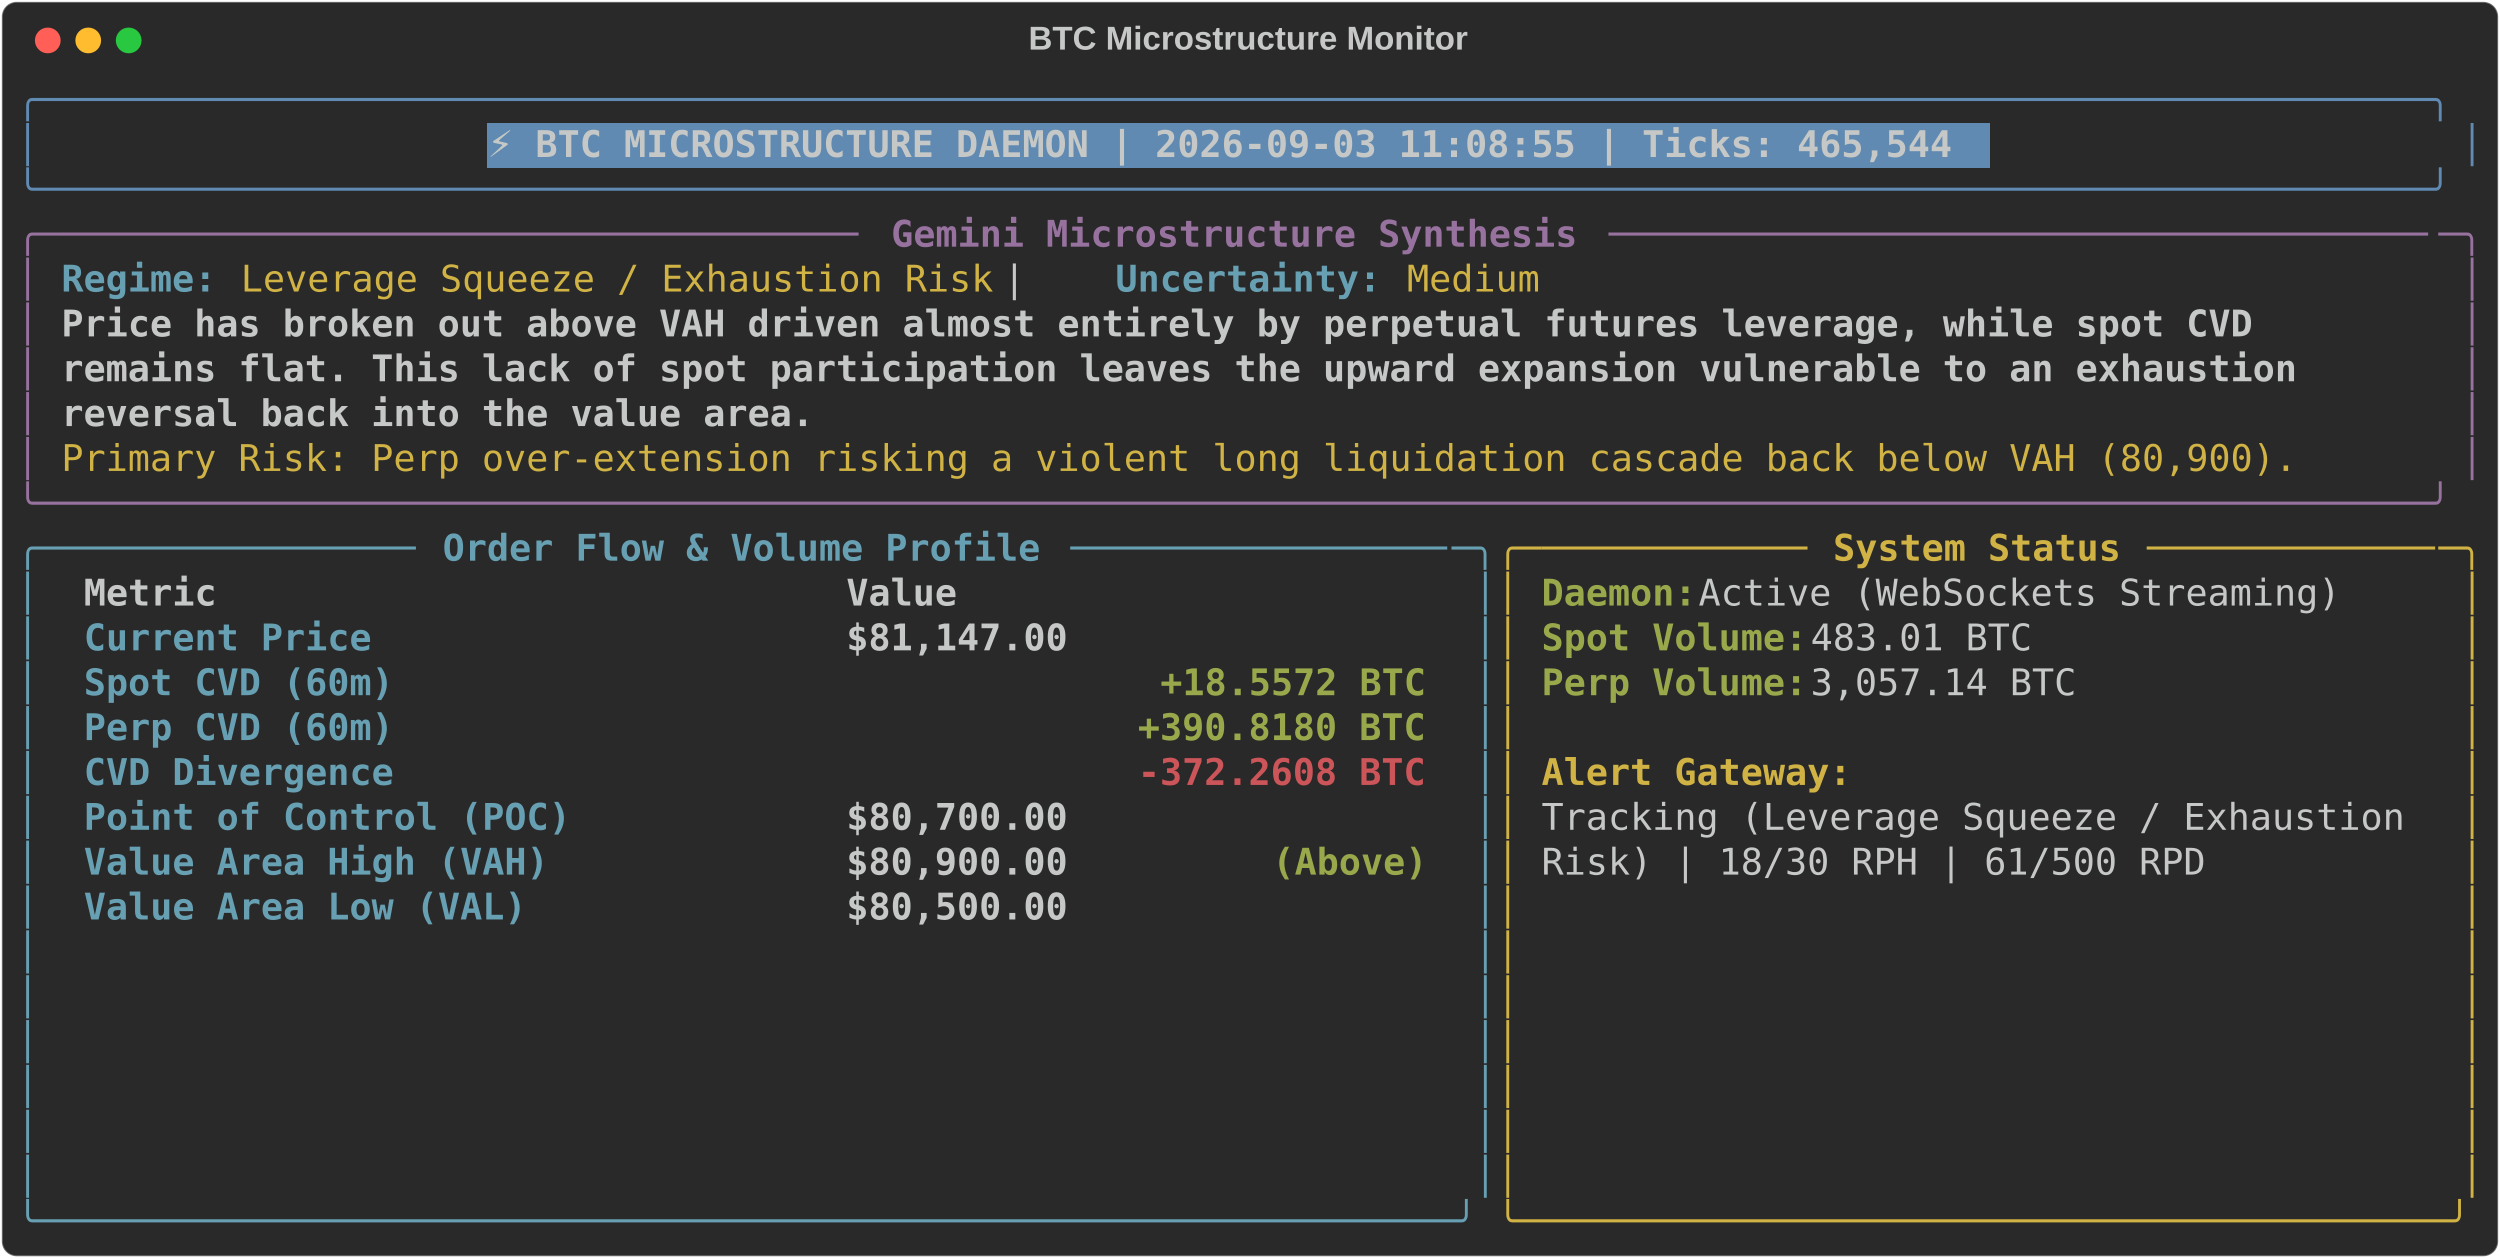
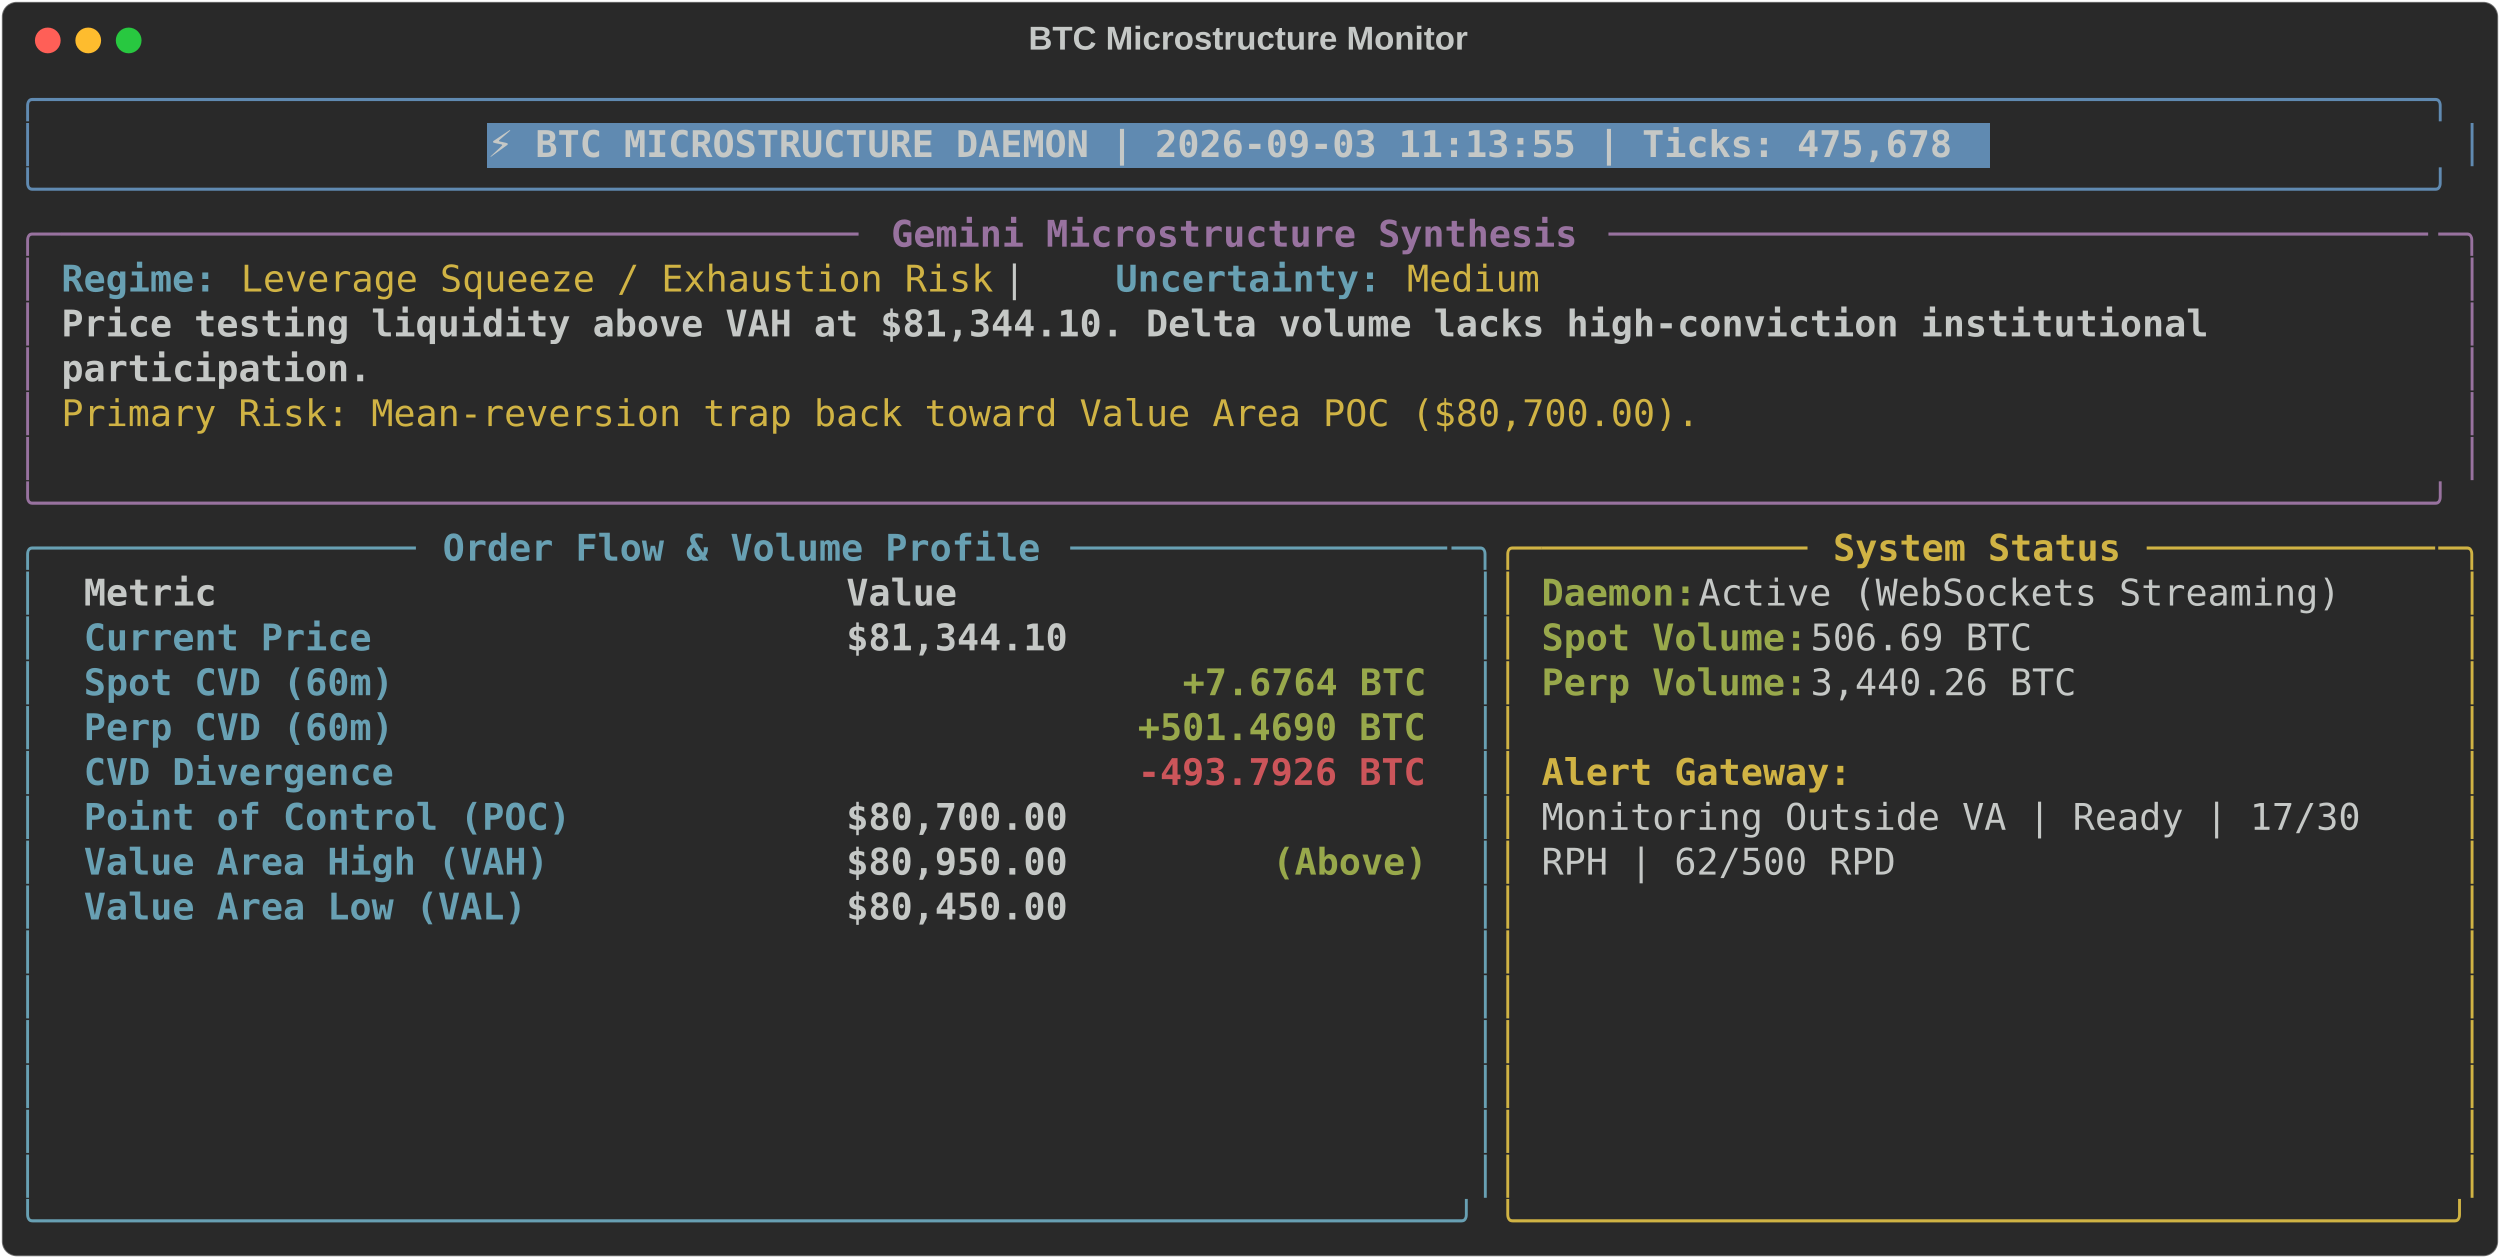
<svg xmlns="http://www.w3.org/2000/svg" class="rich-terminal" viewBox="0 0 1360 684.4">
  <style>

    @font-face {
        font-family: "Fira Code";
        src: local("FiraCode-Regular"),
                url("https://cdnjs.cloudflare.com/ajax/libs/firacode/6.2.0/woff2/FiraCode-Regular.woff2") format("woff2"),
                url("https://cdnjs.cloudflare.com/ajax/libs/firacode/6.2.0/woff/FiraCode-Regular.woff") format("woff");
        font-style: normal;
        font-weight: 400;
    }
    @font-face {
        font-family: "Fira Code";
        src: local("FiraCode-Bold"),
                url("https://cdnjs.cloudflare.com/ajax/libs/firacode/6.2.0/woff2/FiraCode-Bold.woff2") format("woff2"),
                url("https://cdnjs.cloudflare.com/ajax/libs/firacode/6.2.0/woff/FiraCode-Bold.woff") format("woff");
        font-style: bold;
        font-weight: 700;
    }

-     .terminal-2998197828-matrix {
+     .terminal-2715262587-matrix {
        font-family: Fira Code, monospace;
        font-size: 20px;
        line-height: 24.4px;
        font-variant-east-asian: full-width;
    }

-     .terminal-2998197828-title {
+     .terminal-2715262587-title {
        font-size: 18px;
        font-weight: bold;
        font-family: arial;
    }

-     .terminal-2998197828-r1 { fill: #608ab1 }
- .terminal-2998197828-r2 { fill: #c5c8c6 }
- .terminal-2998197828-r3 { fill: #c5c8c6;font-weight: bold }
- .terminal-2998197828-r4 { fill: #98729f }
- .terminal-2998197828-r5 { fill: #98729f;font-weight: bold }
- .terminal-2998197828-r6 { fill: #68a0b3;font-weight: bold }
- .terminal-2998197828-r7 { fill: #d0b344 }
- .terminal-2998197828-r8 { fill: #68a0b3 }
- .terminal-2998197828-r9 { fill: #d0b344;font-weight: bold }
- .terminal-2998197828-r10 { fill: #98a84b;font-weight: bold }
- .terminal-2998197828-r11 { fill: #cc555a;font-weight: bold }
+     .terminal-2715262587-r1 { fill: #608ab1 }
+ .terminal-2715262587-r2 { fill: #c5c8c6 }
+ .terminal-2715262587-r3 { fill: #c5c8c6;font-weight: bold }
+ .terminal-2715262587-r4 { fill: #98729f }
+ .terminal-2715262587-r5 { fill: #98729f;font-weight: bold }
+ .terminal-2715262587-r6 { fill: #68a0b3;font-weight: bold }
+ .terminal-2715262587-r7 { fill: #d0b344 }
+ .terminal-2715262587-r8 { fill: #68a0b3 }
+ .terminal-2715262587-r9 { fill: #d0b344;font-weight: bold }
+ .terminal-2715262587-r10 { fill: #98a84b;font-weight: bold }
+ .terminal-2715262587-r11 { fill: #cc555a;font-weight: bold }
    </style>
  <defs>
-     <clipPath id="terminal-2998197828-clip-terminal">
+     <clipPath id="terminal-2715262587-clip-terminal">
      <rect x="0" y="0" width="1341.0" height="633.4" />
    </clipPath>
-     <clipPath id="terminal-2998197828-line-0">
+     <clipPath id="terminal-2715262587-line-0">
      <rect x="0" y="1.5" width="1342" height="24.65" />
    </clipPath>
-     <clipPath id="terminal-2998197828-line-1">
+     <clipPath id="terminal-2715262587-line-1">
      <rect x="0" y="25.9" width="1342" height="24.65" />
    </clipPath>
-     <clipPath id="terminal-2998197828-line-2">
+     <clipPath id="terminal-2715262587-line-2">
      <rect x="0" y="50.3" width="1342" height="24.65" />
    </clipPath>
-     <clipPath id="terminal-2998197828-line-3">
+     <clipPath id="terminal-2715262587-line-3">
      <rect x="0" y="74.7" width="1342" height="24.65" />
    </clipPath>
-     <clipPath id="terminal-2998197828-line-4">
+     <clipPath id="terminal-2715262587-line-4">
      <rect x="0" y="99.1" width="1342" height="24.65" />
    </clipPath>
-     <clipPath id="terminal-2998197828-line-5">
+     <clipPath id="terminal-2715262587-line-5">
      <rect x="0" y="123.5" width="1342" height="24.65" />
    </clipPath>
-     <clipPath id="terminal-2998197828-line-6">
+     <clipPath id="terminal-2715262587-line-6">
      <rect x="0" y="147.9" width="1342" height="24.65" />
    </clipPath>
-     <clipPath id="terminal-2998197828-line-7">
+     <clipPath id="terminal-2715262587-line-7">
      <rect x="0" y="172.3" width="1342" height="24.65" />
    </clipPath>
-     <clipPath id="terminal-2998197828-line-8">
+     <clipPath id="terminal-2715262587-line-8">
      <rect x="0" y="196.7" width="1342" height="24.65" />
    </clipPath>
-     <clipPath id="terminal-2998197828-line-9">
+     <clipPath id="terminal-2715262587-line-9">
      <rect x="0" y="221.1" width="1342" height="24.65" />
    </clipPath>
-     <clipPath id="terminal-2998197828-line-10">
+     <clipPath id="terminal-2715262587-line-10">
      <rect x="0" y="245.5" width="1342" height="24.65" />
    </clipPath>
-     <clipPath id="terminal-2998197828-line-11">
+     <clipPath id="terminal-2715262587-line-11">
      <rect x="0" y="269.9" width="1342" height="24.65" />
    </clipPath>
-     <clipPath id="terminal-2998197828-line-12">
+     <clipPath id="terminal-2715262587-line-12">
      <rect x="0" y="294.3" width="1342" height="24.65" />
    </clipPath>
-     <clipPath id="terminal-2998197828-line-13">
+     <clipPath id="terminal-2715262587-line-13">
      <rect x="0" y="318.7" width="1342" height="24.65" />
    </clipPath>
-     <clipPath id="terminal-2998197828-line-14">
+     <clipPath id="terminal-2715262587-line-14">
      <rect x="0" y="343.1" width="1342" height="24.65" />
    </clipPath>
-     <clipPath id="terminal-2998197828-line-15">
+     <clipPath id="terminal-2715262587-line-15">
      <rect x="0" y="367.5" width="1342" height="24.65" />
    </clipPath>
-     <clipPath id="terminal-2998197828-line-16">
+     <clipPath id="terminal-2715262587-line-16">
      <rect x="0" y="391.9" width="1342" height="24.65" />
    </clipPath>
-     <clipPath id="terminal-2998197828-line-17">
+     <clipPath id="terminal-2715262587-line-17">
      <rect x="0" y="416.3" width="1342" height="24.65" />
    </clipPath>
-     <clipPath id="terminal-2998197828-line-18">
+     <clipPath id="terminal-2715262587-line-18">
      <rect x="0" y="440.7" width="1342" height="24.65" />
    </clipPath>
-     <clipPath id="terminal-2998197828-line-19">
+     <clipPath id="terminal-2715262587-line-19">
      <rect x="0" y="465.1" width="1342" height="24.65" />
    </clipPath>
-     <clipPath id="terminal-2998197828-line-20">
+     <clipPath id="terminal-2715262587-line-20">
      <rect x="0" y="489.5" width="1342" height="24.65" />
    </clipPath>
-     <clipPath id="terminal-2998197828-line-21">
+     <clipPath id="terminal-2715262587-line-21">
      <rect x="0" y="513.9" width="1342" height="24.65" />
    </clipPath>
-     <clipPath id="terminal-2998197828-line-22">
+     <clipPath id="terminal-2715262587-line-22">
      <rect x="0" y="538.3" width="1342" height="24.65" />
    </clipPath>
-     <clipPath id="terminal-2998197828-line-23">
+     <clipPath id="terminal-2715262587-line-23">
      <rect x="0" y="562.7" width="1342" height="24.65" />
    </clipPath>
-     <clipPath id="terminal-2998197828-line-24">
+     <clipPath id="terminal-2715262587-line-24">
      <rect x="0" y="587.1" width="1342" height="24.65" />
    </clipPath>
  </defs>
  <rect fill="#292929" stroke="rgba(255,255,255,0.35)" stroke-width="1" x="1" y="1" width="1358" height="682.4" rx="8" />
-   <text class="terminal-2998197828-title" fill="#c5c8c6" text-anchor="middle" x="679" y="27">BTC Microstructure Monitor</text>
+   <text class="terminal-2715262587-title" fill="#c5c8c6" text-anchor="middle" x="679" y="27">BTC Microstructure Monitor</text>
  <g transform="translate(26,22)">
    <circle cx="0" cy="0" r="7" fill="#ff5f57" />
    <circle cx="22" cy="0" r="7" fill="#febc2e" />
    <circle cx="44" cy="0" r="7" fill="#28c840" />
  </g>
-   <g transform="translate(9, 41)" clip-path="url(#terminal-2998197828-clip-terminal)">
+   <g transform="translate(9, 41)" clip-path="url(#terminal-2715262587-clip-terminal)">
    <rect fill="#608ab1" x="256.2" y="25.9" width="817.4" height="24.65" shape-rendering="crispEdges" />
-     <g class="terminal-2998197828-matrix">
-       <text class="terminal-2998197828-r1" x="0" y="20" textLength="1342" clip-path="url(#terminal-2998197828-line-0)">╭────────────────────────────────────────────────────────────────────────────────────────────────────────────╮</text>
-       <text class="terminal-2998197828-r2" x="1342" y="20" textLength="12.2" clip-path="url(#terminal-2998197828-line-0)">
- </text>
-       <text class="terminal-2998197828-r1" x="0" y="44.4" textLength="12.2" clip-path="url(#terminal-2998197828-line-1)">│</text>
-       <text class="terminal-2998197828-r3" x="256.2" y="44.4" textLength="805.2" clip-path="url(#terminal-2998197828-line-1)">⚡ BTC MICROSTRUCTURE DAEMON | 2026-09-03 11:08:55 | Ticks: 465,544</text>
-       <text class="terminal-2998197828-r1" x="1329.8" y="44.4" textLength="12.2" clip-path="url(#terminal-2998197828-line-1)">│</text>
-       <text class="terminal-2998197828-r2" x="1342" y="44.4" textLength="12.2" clip-path="url(#terminal-2998197828-line-1)">
- </text>
-       <text class="terminal-2998197828-r1" x="0" y="68.8" textLength="1342" clip-path="url(#terminal-2998197828-line-2)">╰────────────────────────────────────────────────────────────────────────────────────────────────────────────╯</text>
-       <text class="terminal-2998197828-r2" x="1342" y="68.8" textLength="12.2" clip-path="url(#terminal-2998197828-line-2)">
- </text>
-       <text class="terminal-2998197828-r4" x="0" y="93.2" textLength="24.4" clip-path="url(#terminal-2998197828-line-3)">╭─</text>
-       <text class="terminal-2998197828-r4" x="24.4" y="93.2" textLength="439.2" clip-path="url(#terminal-2998197828-line-3)">────────────────────────────────────</text>
-       <text class="terminal-2998197828-r5" x="475.8" y="93.2" textLength="378.2" clip-path="url(#terminal-2998197828-line-3)">Gemini Microstructure Synthesis</text>
-       <text class="terminal-2998197828-r4" x="866.2" y="93.2" textLength="451.4" clip-path="url(#terminal-2998197828-line-3)">─────────────────────────────────────</text>
-       <text class="terminal-2998197828-r4" x="1317.6" y="93.2" textLength="24.4" clip-path="url(#terminal-2998197828-line-3)">─╮</text>
-       <text class="terminal-2998197828-r2" x="1342" y="93.2" textLength="12.2" clip-path="url(#terminal-2998197828-line-3)">
- </text>
-       <text class="terminal-2998197828-r4" x="0" y="117.6" textLength="12.2" clip-path="url(#terminal-2998197828-line-4)">│</text>
-       <text class="terminal-2998197828-r6" x="24.4" y="117.6" textLength="85.4" clip-path="url(#terminal-2998197828-line-4)">Regime:</text>
-       <text class="terminal-2998197828-r7" x="122" y="117.6" textLength="414.8" clip-path="url(#terminal-2998197828-line-4)">Leverage Squeeze / Exhaustion Risk</text>
-       <text class="terminal-2998197828-r2" x="536.8" y="117.6" textLength="61" clip-path="url(#terminal-2998197828-line-4)">  |  </text>
-       <text class="terminal-2998197828-r6" x="597.8" y="117.6" textLength="146.4" clip-path="url(#terminal-2998197828-line-4)">Uncertainty:</text>
-       <text class="terminal-2998197828-r7" x="756.4" y="117.6" textLength="73.2" clip-path="url(#terminal-2998197828-line-4)">Medium</text>
-       <text class="terminal-2998197828-r4" x="1329.8" y="117.6" textLength="12.2" clip-path="url(#terminal-2998197828-line-4)">│</text>
-       <text class="terminal-2998197828-r2" x="1342" y="117.6" textLength="12.2" clip-path="url(#terminal-2998197828-line-4)">
- </text>
-       <text class="terminal-2998197828-r4" x="0" y="142" textLength="12.2" clip-path="url(#terminal-2998197828-line-5)">│</text>
-       <text class="terminal-2998197828-r3" x="24.4" y="142" textLength="1220" clip-path="url(#terminal-2998197828-line-5)">Price has broken out above VAH driven almost entirely by perpetual futures leverage, while spot CVD </text>
-       <text class="terminal-2998197828-r4" x="1329.8" y="142" textLength="12.2" clip-path="url(#terminal-2998197828-line-5)">│</text>
-       <text class="terminal-2998197828-r2" x="1342" y="142" textLength="12.2" clip-path="url(#terminal-2998197828-line-5)">
- </text>
-       <text class="terminal-2998197828-r4" x="0" y="166.4" textLength="12.2" clip-path="url(#terminal-2998197828-line-6)">│</text>
-       <text class="terminal-2998197828-r3" x="24.4" y="166.4" textLength="1244.4" clip-path="url(#terminal-2998197828-line-6)">remains flat. This lack of spot participation leaves the upward expansion vulnerable to an exhaustion </text>
-       <text class="terminal-2998197828-r4" x="1329.8" y="166.4" textLength="12.2" clip-path="url(#terminal-2998197828-line-6)">│</text>
-       <text class="terminal-2998197828-r2" x="1342" y="166.4" textLength="12.2" clip-path="url(#terminal-2998197828-line-6)">
- </text>
-       <text class="terminal-2998197828-r4" x="0" y="190.8" textLength="12.2" clip-path="url(#terminal-2998197828-line-7)">│</text>
-       <text class="terminal-2998197828-r3" x="24.4" y="190.8" textLength="414.8" clip-path="url(#terminal-2998197828-line-7)">reversal back into the value area.</text>
-       <text class="terminal-2998197828-r4" x="1329.8" y="190.8" textLength="12.2" clip-path="url(#terminal-2998197828-line-7)">│</text>
-       <text class="terminal-2998197828-r2" x="1342" y="190.8" textLength="12.2" clip-path="url(#terminal-2998197828-line-7)">
- </text>
-       <text class="terminal-2998197828-r4" x="0" y="215.2" textLength="12.2" clip-path="url(#terminal-2998197828-line-8)">│</text>
-       <text class="terminal-2998197828-r7" x="24.4" y="215.2" textLength="1232.2" clip-path="url(#terminal-2998197828-line-8)">Primary Risk: Perp over-extension risking a violent long liquidation cascade back below VAH (80,900).</text>
-       <text class="terminal-2998197828-r4" x="1329.8" y="215.2" textLength="12.2" clip-path="url(#terminal-2998197828-line-8)">│</text>
-       <text class="terminal-2998197828-r2" x="1342" y="215.2" textLength="12.2" clip-path="url(#terminal-2998197828-line-8)">
- </text>
-       <text class="terminal-2998197828-r4" x="0" y="239.6" textLength="1342" clip-path="url(#terminal-2998197828-line-9)">╰────────────────────────────────────────────────────────────────────────────────────────────────────────────╯</text>
-       <text class="terminal-2998197828-r2" x="1342" y="239.6" textLength="12.2" clip-path="url(#terminal-2998197828-line-9)">
- </text>
-       <text class="terminal-2998197828-r8" x="0" y="264" textLength="24.4" clip-path="url(#terminal-2998197828-line-10)">╭─</text>
-       <text class="terminal-2998197828-r8" x="24.4" y="264" textLength="195.2" clip-path="url(#terminal-2998197828-line-10)">────────────────</text>
-       <text class="terminal-2998197828-r6" x="231.8" y="264" textLength="329.4" clip-path="url(#terminal-2998197828-line-10)">Order Flow &amp; Volume Profile</text>
-       <text class="terminal-2998197828-r8" x="573.4" y="264" textLength="207.4" clip-path="url(#terminal-2998197828-line-10)">─────────────────</text>
-       <text class="terminal-2998197828-r8" x="780.8" y="264" textLength="24.4" clip-path="url(#terminal-2998197828-line-10)">─╮</text>
-       <text class="terminal-2998197828-r7" x="805.2" y="264" textLength="24.4" clip-path="url(#terminal-2998197828-line-10)">╭─</text>
-       <text class="terminal-2998197828-r7" x="829.6" y="264" textLength="146.4" clip-path="url(#terminal-2998197828-line-10)">────────────</text>
-       <text class="terminal-2998197828-r9" x="988.2" y="264" textLength="158.6" clip-path="url(#terminal-2998197828-line-10)">System Status</text>
-       <text class="terminal-2998197828-r7" x="1159" y="264" textLength="158.6" clip-path="url(#terminal-2998197828-line-10)">─────────────</text>
-       <text class="terminal-2998197828-r7" x="1317.6" y="264" textLength="24.4" clip-path="url(#terminal-2998197828-line-10)">─╮</text>
-       <text class="terminal-2998197828-r2" x="1342" y="264" textLength="12.2" clip-path="url(#terminal-2998197828-line-10)">
- </text>
-       <text class="terminal-2998197828-r8" x="0" y="288.4" textLength="12.2" clip-path="url(#terminal-2998197828-line-11)">│</text>
-       <text class="terminal-2998197828-r3" x="36.6" y="288.4" textLength="390.4" clip-path="url(#terminal-2998197828-line-11)">Metric                          </text>
-       <text class="terminal-2998197828-r3" x="451.4" y="288.4" textLength="317.2" clip-path="url(#terminal-2998197828-line-11)">                     Value</text>
-       <text class="terminal-2998197828-r8" x="793" y="288.4" textLength="12.2" clip-path="url(#terminal-2998197828-line-11)">│</text>
-       <text class="terminal-2998197828-r7" x="805.2" y="288.4" textLength="12.2" clip-path="url(#terminal-2998197828-line-11)">│</text>
-       <text class="terminal-2998197828-r10" x="829.6" y="288.4" textLength="85.4" clip-path="url(#terminal-2998197828-line-11)">Daemon:</text>
-       <text class="terminal-2998197828-r2" x="915" y="288.4" textLength="366" clip-path="url(#terminal-2998197828-line-11)"> Active (WebSockets Streaming)</text>
-       <text class="terminal-2998197828-r7" x="1329.8" y="288.4" textLength="12.2" clip-path="url(#terminal-2998197828-line-11)">│</text>
-       <text class="terminal-2998197828-r2" x="1342" y="288.4" textLength="12.2" clip-path="url(#terminal-2998197828-line-11)">
- </text>
-       <text class="terminal-2998197828-r8" x="0" y="312.8" textLength="12.2" clip-path="url(#terminal-2998197828-line-12)">│</text>
-       <text class="terminal-2998197828-r6" x="36.6" y="312.8" textLength="390.4" clip-path="url(#terminal-2998197828-line-12)">Current Price                   </text>
-       <text class="terminal-2998197828-r3" x="451.4" y="312.8" textLength="317.2" clip-path="url(#terminal-2998197828-line-12)">                $81,147.00</text>
-       <text class="terminal-2998197828-r8" x="793" y="312.8" textLength="12.2" clip-path="url(#terminal-2998197828-line-12)">│</text>
-       <text class="terminal-2998197828-r7" x="805.2" y="312.8" textLength="12.2" clip-path="url(#terminal-2998197828-line-12)">│</text>
-       <text class="terminal-2998197828-r10" x="829.6" y="312.8" textLength="146.4" clip-path="url(#terminal-2998197828-line-12)">Spot Volume:</text>
-       <text class="terminal-2998197828-r2" x="976" y="312.8" textLength="134.2" clip-path="url(#terminal-2998197828-line-12)"> 483.01 BTC</text>
-       <text class="terminal-2998197828-r7" x="1329.8" y="312.8" textLength="12.2" clip-path="url(#terminal-2998197828-line-12)">│</text>
-       <text class="terminal-2998197828-r2" x="1342" y="312.8" textLength="12.2" clip-path="url(#terminal-2998197828-line-12)">
- </text>
-       <text class="terminal-2998197828-r8" x="0" y="337.2" textLength="12.2" clip-path="url(#terminal-2998197828-line-13)">│</text>
-       <text class="terminal-2998197828-r6" x="36.6" y="337.2" textLength="390.4" clip-path="url(#terminal-2998197828-line-13)">Spot CVD (60m)                  </text>
-       <text class="terminal-2998197828-r10" x="622.2" y="337.2" textLength="146.4" clip-path="url(#terminal-2998197828-line-13)">+18.5572 BTC</text>
-       <text class="terminal-2998197828-r8" x="793" y="337.2" textLength="12.2" clip-path="url(#terminal-2998197828-line-13)">│</text>
-       <text class="terminal-2998197828-r7" x="805.2" y="337.2" textLength="12.2" clip-path="url(#terminal-2998197828-line-13)">│</text>
-       <text class="terminal-2998197828-r10" x="829.6" y="337.2" textLength="146.4" clip-path="url(#terminal-2998197828-line-13)">Perp Volume:</text>
-       <text class="terminal-2998197828-r2" x="976" y="337.2" textLength="158.6" clip-path="url(#terminal-2998197828-line-13)"> 3,057.14 BTC</text>
-       <text class="terminal-2998197828-r7" x="1329.8" y="337.2" textLength="12.2" clip-path="url(#terminal-2998197828-line-13)">│</text>
-       <text class="terminal-2998197828-r2" x="1342" y="337.2" textLength="12.2" clip-path="url(#terminal-2998197828-line-13)">
- </text>
-       <text class="terminal-2998197828-r8" x="0" y="361.6" textLength="12.2" clip-path="url(#terminal-2998197828-line-14)">│</text>
-       <text class="terminal-2998197828-r6" x="36.6" y="361.6" textLength="390.4" clip-path="url(#terminal-2998197828-line-14)">Perp CVD (60m)                  </text>
-       <text class="terminal-2998197828-r10" x="610" y="361.6" textLength="158.6" clip-path="url(#terminal-2998197828-line-14)">+390.8180 BTC</text>
-       <text class="terminal-2998197828-r8" x="793" y="361.6" textLength="12.2" clip-path="url(#terminal-2998197828-line-14)">│</text>
-       <text class="terminal-2998197828-r7" x="805.2" y="361.6" textLength="12.2" clip-path="url(#terminal-2998197828-line-14)">│</text>
-       <text class="terminal-2998197828-r7" x="1329.8" y="361.6" textLength="12.2" clip-path="url(#terminal-2998197828-line-14)">│</text>
-       <text class="terminal-2998197828-r2" x="1342" y="361.6" textLength="12.2" clip-path="url(#terminal-2998197828-line-14)">
- </text>
-       <text class="terminal-2998197828-r8" x="0" y="386" textLength="12.2" clip-path="url(#terminal-2998197828-line-15)">│</text>
-       <text class="terminal-2998197828-r6" x="36.6" y="386" textLength="390.4" clip-path="url(#terminal-2998197828-line-15)">CVD Divergence                  </text>
-       <text class="terminal-2998197828-r11" x="610" y="386" textLength="158.6" clip-path="url(#terminal-2998197828-line-15)">-372.2608 BTC</text>
-       <text class="terminal-2998197828-r8" x="793" y="386" textLength="12.2" clip-path="url(#terminal-2998197828-line-15)">│</text>
-       <text class="terminal-2998197828-r7" x="805.2" y="386" textLength="12.2" clip-path="url(#terminal-2998197828-line-15)">│</text>
-       <text class="terminal-2998197828-r9" x="829.6" y="386" textLength="170.8" clip-path="url(#terminal-2998197828-line-15)">Alert Gateway:</text>
-       <text class="terminal-2998197828-r7" x="1329.8" y="386" textLength="12.2" clip-path="url(#terminal-2998197828-line-15)">│</text>
-       <text class="terminal-2998197828-r2" x="1342" y="386" textLength="12.2" clip-path="url(#terminal-2998197828-line-15)">
- </text>
-       <text class="terminal-2998197828-r8" x="0" y="410.4" textLength="12.2" clip-path="url(#terminal-2998197828-line-16)">│</text>
-       <text class="terminal-2998197828-r6" x="36.6" y="410.4" textLength="390.4" clip-path="url(#terminal-2998197828-line-16)">Point of Control (POC)          </text>
-       <text class="terminal-2998197828-r3" x="451.4" y="410.4" textLength="317.2" clip-path="url(#terminal-2998197828-line-16)">                $80,700.00</text>
-       <text class="terminal-2998197828-r8" x="793" y="410.4" textLength="12.2" clip-path="url(#terminal-2998197828-line-16)">│</text>
-       <text class="terminal-2998197828-r7" x="805.2" y="410.4" textLength="12.2" clip-path="url(#terminal-2998197828-line-16)">│</text>
-       <text class="terminal-2998197828-r2" x="829.6" y="410.4" textLength="488" clip-path="url(#terminal-2998197828-line-16)">Tracking (Leverage Squeeze / Exhaustion </text>
-       <text class="terminal-2998197828-r7" x="1329.8" y="410.4" textLength="12.2" clip-path="url(#terminal-2998197828-line-16)">│</text>
-       <text class="terminal-2998197828-r2" x="1342" y="410.4" textLength="12.2" clip-path="url(#terminal-2998197828-line-16)">
- </text>
-       <text class="terminal-2998197828-r8" x="0" y="434.8" textLength="12.2" clip-path="url(#terminal-2998197828-line-17)">│</text>
-       <text class="terminal-2998197828-r6" x="36.6" y="434.8" textLength="390.4" clip-path="url(#terminal-2998197828-line-17)">Value Area High (VAH)           </text>
-       <text class="terminal-2998197828-r3" x="451.4" y="434.8" textLength="231.8" clip-path="url(#terminal-2998197828-line-17)">        $80,900.00 </text>
-       <text class="terminal-2998197828-r10" x="683.2" y="434.8" textLength="85.4" clip-path="url(#terminal-2998197828-line-17)">(Above)</text>
-       <text class="terminal-2998197828-r8" x="793" y="434.8" textLength="12.2" clip-path="url(#terminal-2998197828-line-17)">│</text>
-       <text class="terminal-2998197828-r7" x="805.2" y="434.8" textLength="12.2" clip-path="url(#terminal-2998197828-line-17)">│</text>
-       <text class="terminal-2998197828-r2" x="829.6" y="434.8" textLength="366" clip-path="url(#terminal-2998197828-line-17)">Risk) | 18/30 RPH | 61/500 RPD</text>
-       <text class="terminal-2998197828-r7" x="1329.8" y="434.8" textLength="12.2" clip-path="url(#terminal-2998197828-line-17)">│</text>
-       <text class="terminal-2998197828-r2" x="1342" y="434.8" textLength="12.2" clip-path="url(#terminal-2998197828-line-17)">
- </text>
-       <text class="terminal-2998197828-r8" x="0" y="459.2" textLength="12.2" clip-path="url(#terminal-2998197828-line-18)">│</text>
-       <text class="terminal-2998197828-r6" x="36.6" y="459.2" textLength="390.4" clip-path="url(#terminal-2998197828-line-18)">Value Area Low (VAL)            </text>
-       <text class="terminal-2998197828-r3" x="451.4" y="459.2" textLength="317.2" clip-path="url(#terminal-2998197828-line-18)">                $80,500.00</text>
-       <text class="terminal-2998197828-r8" x="793" y="459.2" textLength="12.2" clip-path="url(#terminal-2998197828-line-18)">│</text>
-       <text class="terminal-2998197828-r7" x="805.2" y="459.2" textLength="12.2" clip-path="url(#terminal-2998197828-line-18)">│</text>
-       <text class="terminal-2998197828-r7" x="1329.8" y="459.2" textLength="12.2" clip-path="url(#terminal-2998197828-line-18)">│</text>
-       <text class="terminal-2998197828-r2" x="1342" y="459.2" textLength="12.2" clip-path="url(#terminal-2998197828-line-18)">
- </text>
-       <text class="terminal-2998197828-r8" x="0" y="483.6" textLength="12.2" clip-path="url(#terminal-2998197828-line-19)">│</text>
-       <text class="terminal-2998197828-r8" x="793" y="483.6" textLength="12.2" clip-path="url(#terminal-2998197828-line-19)">│</text>
-       <text class="terminal-2998197828-r7" x="805.2" y="483.6" textLength="12.2" clip-path="url(#terminal-2998197828-line-19)">│</text>
-       <text class="terminal-2998197828-r7" x="1329.8" y="483.6" textLength="12.2" clip-path="url(#terminal-2998197828-line-19)">│</text>
-       <text class="terminal-2998197828-r2" x="1342" y="483.6" textLength="12.2" clip-path="url(#terminal-2998197828-line-19)">
- </text>
-       <text class="terminal-2998197828-r8" x="0" y="508" textLength="12.2" clip-path="url(#terminal-2998197828-line-20)">│</text>
-       <text class="terminal-2998197828-r8" x="793" y="508" textLength="12.2" clip-path="url(#terminal-2998197828-line-20)">│</text>
-       <text class="terminal-2998197828-r7" x="805.2" y="508" textLength="12.2" clip-path="url(#terminal-2998197828-line-20)">│</text>
-       <text class="terminal-2998197828-r7" x="1329.8" y="508" textLength="12.2" clip-path="url(#terminal-2998197828-line-20)">│</text>
-       <text class="terminal-2998197828-r2" x="1342" y="508" textLength="12.2" clip-path="url(#terminal-2998197828-line-20)">
- </text>
-       <text class="terminal-2998197828-r8" x="0" y="532.4" textLength="12.2" clip-path="url(#terminal-2998197828-line-21)">│</text>
-       <text class="terminal-2998197828-r8" x="793" y="532.4" textLength="12.2" clip-path="url(#terminal-2998197828-line-21)">│</text>
-       <text class="terminal-2998197828-r7" x="805.2" y="532.4" textLength="12.2" clip-path="url(#terminal-2998197828-line-21)">│</text>
-       <text class="terminal-2998197828-r7" x="1329.8" y="532.4" textLength="12.2" clip-path="url(#terminal-2998197828-line-21)">│</text>
-       <text class="terminal-2998197828-r2" x="1342" y="532.4" textLength="12.2" clip-path="url(#terminal-2998197828-line-21)">
- </text>
-       <text class="terminal-2998197828-r8" x="0" y="556.8" textLength="12.2" clip-path="url(#terminal-2998197828-line-22)">│</text>
-       <text class="terminal-2998197828-r8" x="793" y="556.8" textLength="12.2" clip-path="url(#terminal-2998197828-line-22)">│</text>
-       <text class="terminal-2998197828-r7" x="805.2" y="556.8" textLength="12.2" clip-path="url(#terminal-2998197828-line-22)">│</text>
-       <text class="terminal-2998197828-r7" x="1329.8" y="556.8" textLength="12.2" clip-path="url(#terminal-2998197828-line-22)">│</text>
-       <text class="terminal-2998197828-r2" x="1342" y="556.8" textLength="12.2" clip-path="url(#terminal-2998197828-line-22)">
- </text>
-       <text class="terminal-2998197828-r8" x="0" y="581.2" textLength="12.2" clip-path="url(#terminal-2998197828-line-23)">│</text>
-       <text class="terminal-2998197828-r8" x="793" y="581.2" textLength="12.2" clip-path="url(#terminal-2998197828-line-23)">│</text>
-       <text class="terminal-2998197828-r7" x="805.2" y="581.2" textLength="12.2" clip-path="url(#terminal-2998197828-line-23)">│</text>
-       <text class="terminal-2998197828-r7" x="1329.8" y="581.2" textLength="12.2" clip-path="url(#terminal-2998197828-line-23)">│</text>
-       <text class="terminal-2998197828-r2" x="1342" y="581.2" textLength="12.2" clip-path="url(#terminal-2998197828-line-23)">
- </text>
-       <text class="terminal-2998197828-r8" x="0" y="605.6" textLength="12.2" clip-path="url(#terminal-2998197828-line-24)">│</text>
-       <text class="terminal-2998197828-r8" x="793" y="605.6" textLength="12.2" clip-path="url(#terminal-2998197828-line-24)">│</text>
-       <text class="terminal-2998197828-r7" x="805.2" y="605.6" textLength="12.2" clip-path="url(#terminal-2998197828-line-24)">│</text>
-       <text class="terminal-2998197828-r7" x="1329.8" y="605.6" textLength="12.2" clip-path="url(#terminal-2998197828-line-24)">│</text>
-       <text class="terminal-2998197828-r2" x="1342" y="605.6" textLength="12.2" clip-path="url(#terminal-2998197828-line-24)">
- </text>
-       <text class="terminal-2998197828-r8" x="0" y="630" textLength="805.2" clip-path="url(#terminal-2998197828-line-25)">╰────────────────────────────────────────────────────────────────╯</text>
-       <text class="terminal-2998197828-r7" x="805.2" y="630" textLength="536.8" clip-path="url(#terminal-2998197828-line-25)">╰──────────────────────────────────────────╯</text>
-       <text class="terminal-2998197828-r2" x="1342" y="630" textLength="12.2" clip-path="url(#terminal-2998197828-line-25)">
+     <g class="terminal-2715262587-matrix">
+       <text class="terminal-2715262587-r1" x="0" y="20" textLength="1342" clip-path="url(#terminal-2715262587-line-0)">╭────────────────────────────────────────────────────────────────────────────────────────────────────────────╮</text>
+       <text class="terminal-2715262587-r2" x="1342" y="20" textLength="12.2" clip-path="url(#terminal-2715262587-line-0)">
+ </text>
+       <text class="terminal-2715262587-r1" x="0" y="44.4" textLength="12.2" clip-path="url(#terminal-2715262587-line-1)">│</text>
+       <text class="terminal-2715262587-r3" x="256.2" y="44.4" textLength="805.2" clip-path="url(#terminal-2715262587-line-1)">⚡ BTC MICROSTRUCTURE DAEMON | 2026-09-03 11:13:55 | Ticks: 475,678</text>
+       <text class="terminal-2715262587-r1" x="1329.8" y="44.4" textLength="12.2" clip-path="url(#terminal-2715262587-line-1)">│</text>
+       <text class="terminal-2715262587-r2" x="1342" y="44.4" textLength="12.2" clip-path="url(#terminal-2715262587-line-1)">
+ </text>
+       <text class="terminal-2715262587-r1" x="0" y="68.8" textLength="1342" clip-path="url(#terminal-2715262587-line-2)">╰────────────────────────────────────────────────────────────────────────────────────────────────────────────╯</text>
+       <text class="terminal-2715262587-r2" x="1342" y="68.8" textLength="12.2" clip-path="url(#terminal-2715262587-line-2)">
+ </text>
+       <text class="terminal-2715262587-r4" x="0" y="93.2" textLength="24.4" clip-path="url(#terminal-2715262587-line-3)">╭─</text>
+       <text class="terminal-2715262587-r4" x="24.4" y="93.2" textLength="439.2" clip-path="url(#terminal-2715262587-line-3)">────────────────────────────────────</text>
+       <text class="terminal-2715262587-r5" x="475.8" y="93.2" textLength="378.2" clip-path="url(#terminal-2715262587-line-3)">Gemini Microstructure Synthesis</text>
+       <text class="terminal-2715262587-r4" x="866.2" y="93.2" textLength="451.4" clip-path="url(#terminal-2715262587-line-3)">─────────────────────────────────────</text>
+       <text class="terminal-2715262587-r4" x="1317.6" y="93.2" textLength="24.4" clip-path="url(#terminal-2715262587-line-3)">─╮</text>
+       <text class="terminal-2715262587-r2" x="1342" y="93.2" textLength="12.2" clip-path="url(#terminal-2715262587-line-3)">
+ </text>
+       <text class="terminal-2715262587-r4" x="0" y="117.6" textLength="12.2" clip-path="url(#terminal-2715262587-line-4)">│</text>
+       <text class="terminal-2715262587-r6" x="24.4" y="117.6" textLength="85.4" clip-path="url(#terminal-2715262587-line-4)">Regime:</text>
+       <text class="terminal-2715262587-r7" x="122" y="117.6" textLength="414.8" clip-path="url(#terminal-2715262587-line-4)">Leverage Squeeze / Exhaustion Risk</text>
+       <text class="terminal-2715262587-r2" x="536.8" y="117.6" textLength="61" clip-path="url(#terminal-2715262587-line-4)">  |  </text>
+       <text class="terminal-2715262587-r6" x="597.8" y="117.6" textLength="146.4" clip-path="url(#terminal-2715262587-line-4)">Uncertainty:</text>
+       <text class="terminal-2715262587-r7" x="756.4" y="117.6" textLength="73.2" clip-path="url(#terminal-2715262587-line-4)">Medium</text>
+       <text class="terminal-2715262587-r4" x="1329.8" y="117.6" textLength="12.2" clip-path="url(#terminal-2715262587-line-4)">│</text>
+       <text class="terminal-2715262587-r2" x="1342" y="117.6" textLength="12.2" clip-path="url(#terminal-2715262587-line-4)">
+ </text>
+       <text class="terminal-2715262587-r4" x="0" y="142" textLength="12.2" clip-path="url(#terminal-2715262587-line-5)">│</text>
+       <text class="terminal-2715262587-r3" x="24.4" y="142" textLength="1195.6" clip-path="url(#terminal-2715262587-line-5)">Price testing liquidity above VAH at $81,344.10. Delta volume lacks high-conviction institutional </text>
+       <text class="terminal-2715262587-r4" x="1329.8" y="142" textLength="12.2" clip-path="url(#terminal-2715262587-line-5)">│</text>
+       <text class="terminal-2715262587-r2" x="1342" y="142" textLength="12.2" clip-path="url(#terminal-2715262587-line-5)">
+ </text>
+       <text class="terminal-2715262587-r4" x="0" y="166.4" textLength="12.2" clip-path="url(#terminal-2715262587-line-6)">│</text>
+       <text class="terminal-2715262587-r3" x="24.4" y="166.4" textLength="170.8" clip-path="url(#terminal-2715262587-line-6)">participation.</text>
+       <text class="terminal-2715262587-r4" x="1329.8" y="166.4" textLength="12.2" clip-path="url(#terminal-2715262587-line-6)">│</text>
+       <text class="terminal-2715262587-r2" x="1342" y="166.4" textLength="12.2" clip-path="url(#terminal-2715262587-line-6)">
+ </text>
+       <text class="terminal-2715262587-r4" x="0" y="190.8" textLength="12.2" clip-path="url(#terminal-2715262587-line-7)">│</text>
+       <text class="terminal-2715262587-r7" x="24.4" y="190.8" textLength="902.8" clip-path="url(#terminal-2715262587-line-7)">Primary Risk: Mean-reversion trap back toward Value Area POC ($80,700.00).</text>
+       <text class="terminal-2715262587-r4" x="1329.8" y="190.8" textLength="12.2" clip-path="url(#terminal-2715262587-line-7)">│</text>
+       <text class="terminal-2715262587-r2" x="1342" y="190.8" textLength="12.2" clip-path="url(#terminal-2715262587-line-7)">
+ </text>
+       <text class="terminal-2715262587-r4" x="0" y="215.2" textLength="12.2" clip-path="url(#terminal-2715262587-line-8)">│</text>
+       <text class="terminal-2715262587-r4" x="1329.8" y="215.2" textLength="12.2" clip-path="url(#terminal-2715262587-line-8)">│</text>
+       <text class="terminal-2715262587-r2" x="1342" y="215.2" textLength="12.2" clip-path="url(#terminal-2715262587-line-8)">
+ </text>
+       <text class="terminal-2715262587-r4" x="0" y="239.6" textLength="1342" clip-path="url(#terminal-2715262587-line-9)">╰────────────────────────────────────────────────────────────────────────────────────────────────────────────╯</text>
+       <text class="terminal-2715262587-r2" x="1342" y="239.6" textLength="12.2" clip-path="url(#terminal-2715262587-line-9)">
+ </text>
+       <text class="terminal-2715262587-r8" x="0" y="264" textLength="24.4" clip-path="url(#terminal-2715262587-line-10)">╭─</text>
+       <text class="terminal-2715262587-r8" x="24.4" y="264" textLength="195.2" clip-path="url(#terminal-2715262587-line-10)">────────────────</text>
+       <text class="terminal-2715262587-r6" x="231.8" y="264" textLength="329.4" clip-path="url(#terminal-2715262587-line-10)">Order Flow &amp; Volume Profile</text>
+       <text class="terminal-2715262587-r8" x="573.4" y="264" textLength="207.4" clip-path="url(#terminal-2715262587-line-10)">─────────────────</text>
+       <text class="terminal-2715262587-r8" x="780.8" y="264" textLength="24.4" clip-path="url(#terminal-2715262587-line-10)">─╮</text>
+       <text class="terminal-2715262587-r7" x="805.2" y="264" textLength="24.4" clip-path="url(#terminal-2715262587-line-10)">╭─</text>
+       <text class="terminal-2715262587-r7" x="829.6" y="264" textLength="146.4" clip-path="url(#terminal-2715262587-line-10)">────────────</text>
+       <text class="terminal-2715262587-r9" x="988.2" y="264" textLength="158.6" clip-path="url(#terminal-2715262587-line-10)">System Status</text>
+       <text class="terminal-2715262587-r7" x="1159" y="264" textLength="158.6" clip-path="url(#terminal-2715262587-line-10)">─────────────</text>
+       <text class="terminal-2715262587-r7" x="1317.6" y="264" textLength="24.4" clip-path="url(#terminal-2715262587-line-10)">─╮</text>
+       <text class="terminal-2715262587-r2" x="1342" y="264" textLength="12.2" clip-path="url(#terminal-2715262587-line-10)">
+ </text>
+       <text class="terminal-2715262587-r8" x="0" y="288.4" textLength="12.2" clip-path="url(#terminal-2715262587-line-11)">│</text>
+       <text class="terminal-2715262587-r3" x="36.6" y="288.4" textLength="390.4" clip-path="url(#terminal-2715262587-line-11)">Metric                          </text>
+       <text class="terminal-2715262587-r3" x="451.4" y="288.4" textLength="317.2" clip-path="url(#terminal-2715262587-line-11)">                     Value</text>
+       <text class="terminal-2715262587-r8" x="793" y="288.4" textLength="12.2" clip-path="url(#terminal-2715262587-line-11)">│</text>
+       <text class="terminal-2715262587-r7" x="805.2" y="288.4" textLength="12.2" clip-path="url(#terminal-2715262587-line-11)">│</text>
+       <text class="terminal-2715262587-r10" x="829.6" y="288.4" textLength="85.4" clip-path="url(#terminal-2715262587-line-11)">Daemon:</text>
+       <text class="terminal-2715262587-r2" x="915" y="288.4" textLength="366" clip-path="url(#terminal-2715262587-line-11)"> Active (WebSockets Streaming)</text>
+       <text class="terminal-2715262587-r7" x="1329.8" y="288.4" textLength="12.2" clip-path="url(#terminal-2715262587-line-11)">│</text>
+       <text class="terminal-2715262587-r2" x="1342" y="288.4" textLength="12.2" clip-path="url(#terminal-2715262587-line-11)">
+ </text>
+       <text class="terminal-2715262587-r8" x="0" y="312.8" textLength="12.2" clip-path="url(#terminal-2715262587-line-12)">│</text>
+       <text class="terminal-2715262587-r6" x="36.6" y="312.8" textLength="390.4" clip-path="url(#terminal-2715262587-line-12)">Current Price                   </text>
+       <text class="terminal-2715262587-r3" x="451.4" y="312.8" textLength="317.2" clip-path="url(#terminal-2715262587-line-12)">                $81,344.10</text>
+       <text class="terminal-2715262587-r8" x="793" y="312.8" textLength="12.2" clip-path="url(#terminal-2715262587-line-12)">│</text>
+       <text class="terminal-2715262587-r7" x="805.2" y="312.8" textLength="12.2" clip-path="url(#terminal-2715262587-line-12)">│</text>
+       <text class="terminal-2715262587-r10" x="829.6" y="312.8" textLength="146.4" clip-path="url(#terminal-2715262587-line-12)">Spot Volume:</text>
+       <text class="terminal-2715262587-r2" x="976" y="312.8" textLength="134.2" clip-path="url(#terminal-2715262587-line-12)"> 506.69 BTC</text>
+       <text class="terminal-2715262587-r7" x="1329.8" y="312.8" textLength="12.2" clip-path="url(#terminal-2715262587-line-12)">│</text>
+       <text class="terminal-2715262587-r2" x="1342" y="312.8" textLength="12.2" clip-path="url(#terminal-2715262587-line-12)">
+ </text>
+       <text class="terminal-2715262587-r8" x="0" y="337.2" textLength="12.2" clip-path="url(#terminal-2715262587-line-13)">│</text>
+       <text class="terminal-2715262587-r6" x="36.6" y="337.2" textLength="390.4" clip-path="url(#terminal-2715262587-line-13)">Spot CVD (60m)                  </text>
+       <text class="terminal-2715262587-r10" x="634.4" y="337.2" textLength="134.2" clip-path="url(#terminal-2715262587-line-13)">+7.6764 BTC</text>
+       <text class="terminal-2715262587-r8" x="793" y="337.2" textLength="12.2" clip-path="url(#terminal-2715262587-line-13)">│</text>
+       <text class="terminal-2715262587-r7" x="805.2" y="337.2" textLength="12.2" clip-path="url(#terminal-2715262587-line-13)">│</text>
+       <text class="terminal-2715262587-r10" x="829.6" y="337.2" textLength="146.4" clip-path="url(#terminal-2715262587-line-13)">Perp Volume:</text>
+       <text class="terminal-2715262587-r2" x="976" y="337.2" textLength="158.6" clip-path="url(#terminal-2715262587-line-13)"> 3,440.26 BTC</text>
+       <text class="terminal-2715262587-r7" x="1329.8" y="337.2" textLength="12.2" clip-path="url(#terminal-2715262587-line-13)">│</text>
+       <text class="terminal-2715262587-r2" x="1342" y="337.2" textLength="12.2" clip-path="url(#terminal-2715262587-line-13)">
+ </text>
+       <text class="terminal-2715262587-r8" x="0" y="361.6" textLength="12.2" clip-path="url(#terminal-2715262587-line-14)">│</text>
+       <text class="terminal-2715262587-r6" x="36.6" y="361.6" textLength="390.4" clip-path="url(#terminal-2715262587-line-14)">Perp CVD (60m)                  </text>
+       <text class="terminal-2715262587-r10" x="610" y="361.6" textLength="158.6" clip-path="url(#terminal-2715262587-line-14)">+501.4690 BTC</text>
+       <text class="terminal-2715262587-r8" x="793" y="361.6" textLength="12.2" clip-path="url(#terminal-2715262587-line-14)">│</text>
+       <text class="terminal-2715262587-r7" x="805.2" y="361.6" textLength="12.2" clip-path="url(#terminal-2715262587-line-14)">│</text>
+       <text class="terminal-2715262587-r7" x="1329.8" y="361.6" textLength="12.2" clip-path="url(#terminal-2715262587-line-14)">│</text>
+       <text class="terminal-2715262587-r2" x="1342" y="361.6" textLength="12.2" clip-path="url(#terminal-2715262587-line-14)">
+ </text>
+       <text class="terminal-2715262587-r8" x="0" y="386" textLength="12.2" clip-path="url(#terminal-2715262587-line-15)">│</text>
+       <text class="terminal-2715262587-r6" x="36.6" y="386" textLength="390.4" clip-path="url(#terminal-2715262587-line-15)">CVD Divergence                  </text>
+       <text class="terminal-2715262587-r11" x="610" y="386" textLength="158.6" clip-path="url(#terminal-2715262587-line-15)">-493.7926 BTC</text>
+       <text class="terminal-2715262587-r8" x="793" y="386" textLength="12.2" clip-path="url(#terminal-2715262587-line-15)">│</text>
+       <text class="terminal-2715262587-r7" x="805.2" y="386" textLength="12.2" clip-path="url(#terminal-2715262587-line-15)">│</text>
+       <text class="terminal-2715262587-r9" x="829.6" y="386" textLength="170.8" clip-path="url(#terminal-2715262587-line-15)">Alert Gateway:</text>
+       <text class="terminal-2715262587-r7" x="1329.8" y="386" textLength="12.2" clip-path="url(#terminal-2715262587-line-15)">│</text>
+       <text class="terminal-2715262587-r2" x="1342" y="386" textLength="12.2" clip-path="url(#terminal-2715262587-line-15)">
+ </text>
+       <text class="terminal-2715262587-r8" x="0" y="410.4" textLength="12.2" clip-path="url(#terminal-2715262587-line-16)">│</text>
+       <text class="terminal-2715262587-r6" x="36.6" y="410.4" textLength="390.4" clip-path="url(#terminal-2715262587-line-16)">Point of Control (POC)          </text>
+       <text class="terminal-2715262587-r3" x="451.4" y="410.4" textLength="317.2" clip-path="url(#terminal-2715262587-line-16)">                $80,700.00</text>
+       <text class="terminal-2715262587-r8" x="793" y="410.4" textLength="12.2" clip-path="url(#terminal-2715262587-line-16)">│</text>
+       <text class="terminal-2715262587-r7" x="805.2" y="410.4" textLength="12.2" clip-path="url(#terminal-2715262587-line-16)">│</text>
+       <text class="terminal-2715262587-r2" x="829.6" y="410.4" textLength="463.6" clip-path="url(#terminal-2715262587-line-16)">Monitoring Outside VA | Ready | 17/30 </text>
+       <text class="terminal-2715262587-r7" x="1329.8" y="410.4" textLength="12.2" clip-path="url(#terminal-2715262587-line-16)">│</text>
+       <text class="terminal-2715262587-r2" x="1342" y="410.4" textLength="12.2" clip-path="url(#terminal-2715262587-line-16)">
+ </text>
+       <text class="terminal-2715262587-r8" x="0" y="434.8" textLength="12.2" clip-path="url(#terminal-2715262587-line-17)">│</text>
+       <text class="terminal-2715262587-r6" x="36.6" y="434.8" textLength="390.4" clip-path="url(#terminal-2715262587-line-17)">Value Area High (VAH)           </text>
+       <text class="terminal-2715262587-r3" x="451.4" y="434.8" textLength="231.8" clip-path="url(#terminal-2715262587-line-17)">        $80,950.00 </text>
+       <text class="terminal-2715262587-r10" x="683.2" y="434.8" textLength="85.4" clip-path="url(#terminal-2715262587-line-17)">(Above)</text>
+       <text class="terminal-2715262587-r8" x="793" y="434.8" textLength="12.2" clip-path="url(#terminal-2715262587-line-17)">│</text>
+       <text class="terminal-2715262587-r7" x="805.2" y="434.8" textLength="12.2" clip-path="url(#terminal-2715262587-line-17)">│</text>
+       <text class="terminal-2715262587-r2" x="829.6" y="434.8" textLength="195.2" clip-path="url(#terminal-2715262587-line-17)">RPH | 62/500 RPD</text>
+       <text class="terminal-2715262587-r7" x="1329.8" y="434.8" textLength="12.2" clip-path="url(#terminal-2715262587-line-17)">│</text>
+       <text class="terminal-2715262587-r2" x="1342" y="434.8" textLength="12.2" clip-path="url(#terminal-2715262587-line-17)">
+ </text>
+       <text class="terminal-2715262587-r8" x="0" y="459.2" textLength="12.2" clip-path="url(#terminal-2715262587-line-18)">│</text>
+       <text class="terminal-2715262587-r6" x="36.6" y="459.2" textLength="390.4" clip-path="url(#terminal-2715262587-line-18)">Value Area Low (VAL)            </text>
+       <text class="terminal-2715262587-r3" x="451.4" y="459.2" textLength="317.2" clip-path="url(#terminal-2715262587-line-18)">                $80,450.00</text>
+       <text class="terminal-2715262587-r8" x="793" y="459.2" textLength="12.2" clip-path="url(#terminal-2715262587-line-18)">│</text>
+       <text class="terminal-2715262587-r7" x="805.2" y="459.2" textLength="12.2" clip-path="url(#terminal-2715262587-line-18)">│</text>
+       <text class="terminal-2715262587-r7" x="1329.8" y="459.2" textLength="12.2" clip-path="url(#terminal-2715262587-line-18)">│</text>
+       <text class="terminal-2715262587-r2" x="1342" y="459.2" textLength="12.2" clip-path="url(#terminal-2715262587-line-18)">
+ </text>
+       <text class="terminal-2715262587-r8" x="0" y="483.6" textLength="12.2" clip-path="url(#terminal-2715262587-line-19)">│</text>
+       <text class="terminal-2715262587-r8" x="793" y="483.6" textLength="12.2" clip-path="url(#terminal-2715262587-line-19)">│</text>
+       <text class="terminal-2715262587-r7" x="805.2" y="483.6" textLength="12.2" clip-path="url(#terminal-2715262587-line-19)">│</text>
+       <text class="terminal-2715262587-r7" x="1329.8" y="483.6" textLength="12.2" clip-path="url(#terminal-2715262587-line-19)">│</text>
+       <text class="terminal-2715262587-r2" x="1342" y="483.6" textLength="12.2" clip-path="url(#terminal-2715262587-line-19)">
+ </text>
+       <text class="terminal-2715262587-r8" x="0" y="508" textLength="12.2" clip-path="url(#terminal-2715262587-line-20)">│</text>
+       <text class="terminal-2715262587-r8" x="793" y="508" textLength="12.2" clip-path="url(#terminal-2715262587-line-20)">│</text>
+       <text class="terminal-2715262587-r7" x="805.2" y="508" textLength="12.2" clip-path="url(#terminal-2715262587-line-20)">│</text>
+       <text class="terminal-2715262587-r7" x="1329.8" y="508" textLength="12.2" clip-path="url(#terminal-2715262587-line-20)">│</text>
+       <text class="terminal-2715262587-r2" x="1342" y="508" textLength="12.2" clip-path="url(#terminal-2715262587-line-20)">
+ </text>
+       <text class="terminal-2715262587-r8" x="0" y="532.4" textLength="12.2" clip-path="url(#terminal-2715262587-line-21)">│</text>
+       <text class="terminal-2715262587-r8" x="793" y="532.4" textLength="12.2" clip-path="url(#terminal-2715262587-line-21)">│</text>
+       <text class="terminal-2715262587-r7" x="805.2" y="532.4" textLength="12.2" clip-path="url(#terminal-2715262587-line-21)">│</text>
+       <text class="terminal-2715262587-r7" x="1329.8" y="532.4" textLength="12.2" clip-path="url(#terminal-2715262587-line-21)">│</text>
+       <text class="terminal-2715262587-r2" x="1342" y="532.4" textLength="12.2" clip-path="url(#terminal-2715262587-line-21)">
+ </text>
+       <text class="terminal-2715262587-r8" x="0" y="556.8" textLength="12.2" clip-path="url(#terminal-2715262587-line-22)">│</text>
+       <text class="terminal-2715262587-r8" x="793" y="556.8" textLength="12.2" clip-path="url(#terminal-2715262587-line-22)">│</text>
+       <text class="terminal-2715262587-r7" x="805.2" y="556.8" textLength="12.2" clip-path="url(#terminal-2715262587-line-22)">│</text>
+       <text class="terminal-2715262587-r7" x="1329.8" y="556.8" textLength="12.2" clip-path="url(#terminal-2715262587-line-22)">│</text>
+       <text class="terminal-2715262587-r2" x="1342" y="556.8" textLength="12.2" clip-path="url(#terminal-2715262587-line-22)">
+ </text>
+       <text class="terminal-2715262587-r8" x="0" y="581.2" textLength="12.2" clip-path="url(#terminal-2715262587-line-23)">│</text>
+       <text class="terminal-2715262587-r8" x="793" y="581.2" textLength="12.2" clip-path="url(#terminal-2715262587-line-23)">│</text>
+       <text class="terminal-2715262587-r7" x="805.2" y="581.2" textLength="12.2" clip-path="url(#terminal-2715262587-line-23)">│</text>
+       <text class="terminal-2715262587-r7" x="1329.8" y="581.2" textLength="12.2" clip-path="url(#terminal-2715262587-line-23)">│</text>
+       <text class="terminal-2715262587-r2" x="1342" y="581.2" textLength="12.2" clip-path="url(#terminal-2715262587-line-23)">
+ </text>
+       <text class="terminal-2715262587-r8" x="0" y="605.6" textLength="12.2" clip-path="url(#terminal-2715262587-line-24)">│</text>
+       <text class="terminal-2715262587-r8" x="793" y="605.6" textLength="12.2" clip-path="url(#terminal-2715262587-line-24)">│</text>
+       <text class="terminal-2715262587-r7" x="805.2" y="605.6" textLength="12.2" clip-path="url(#terminal-2715262587-line-24)">│</text>
+       <text class="terminal-2715262587-r7" x="1329.8" y="605.6" textLength="12.2" clip-path="url(#terminal-2715262587-line-24)">│</text>
+       <text class="terminal-2715262587-r2" x="1342" y="605.6" textLength="12.2" clip-path="url(#terminal-2715262587-line-24)">
+ </text>
+       <text class="terminal-2715262587-r8" x="0" y="630" textLength="805.2" clip-path="url(#terminal-2715262587-line-25)">╰────────────────────────────────────────────────────────────────╯</text>
+       <text class="terminal-2715262587-r7" x="805.2" y="630" textLength="536.8" clip-path="url(#terminal-2715262587-line-25)">╰──────────────────────────────────────────╯</text>
+       <text class="terminal-2715262587-r2" x="1342" y="630" textLength="12.2" clip-path="url(#terminal-2715262587-line-25)">
</text>
    </g>
  </g>
</svg>
